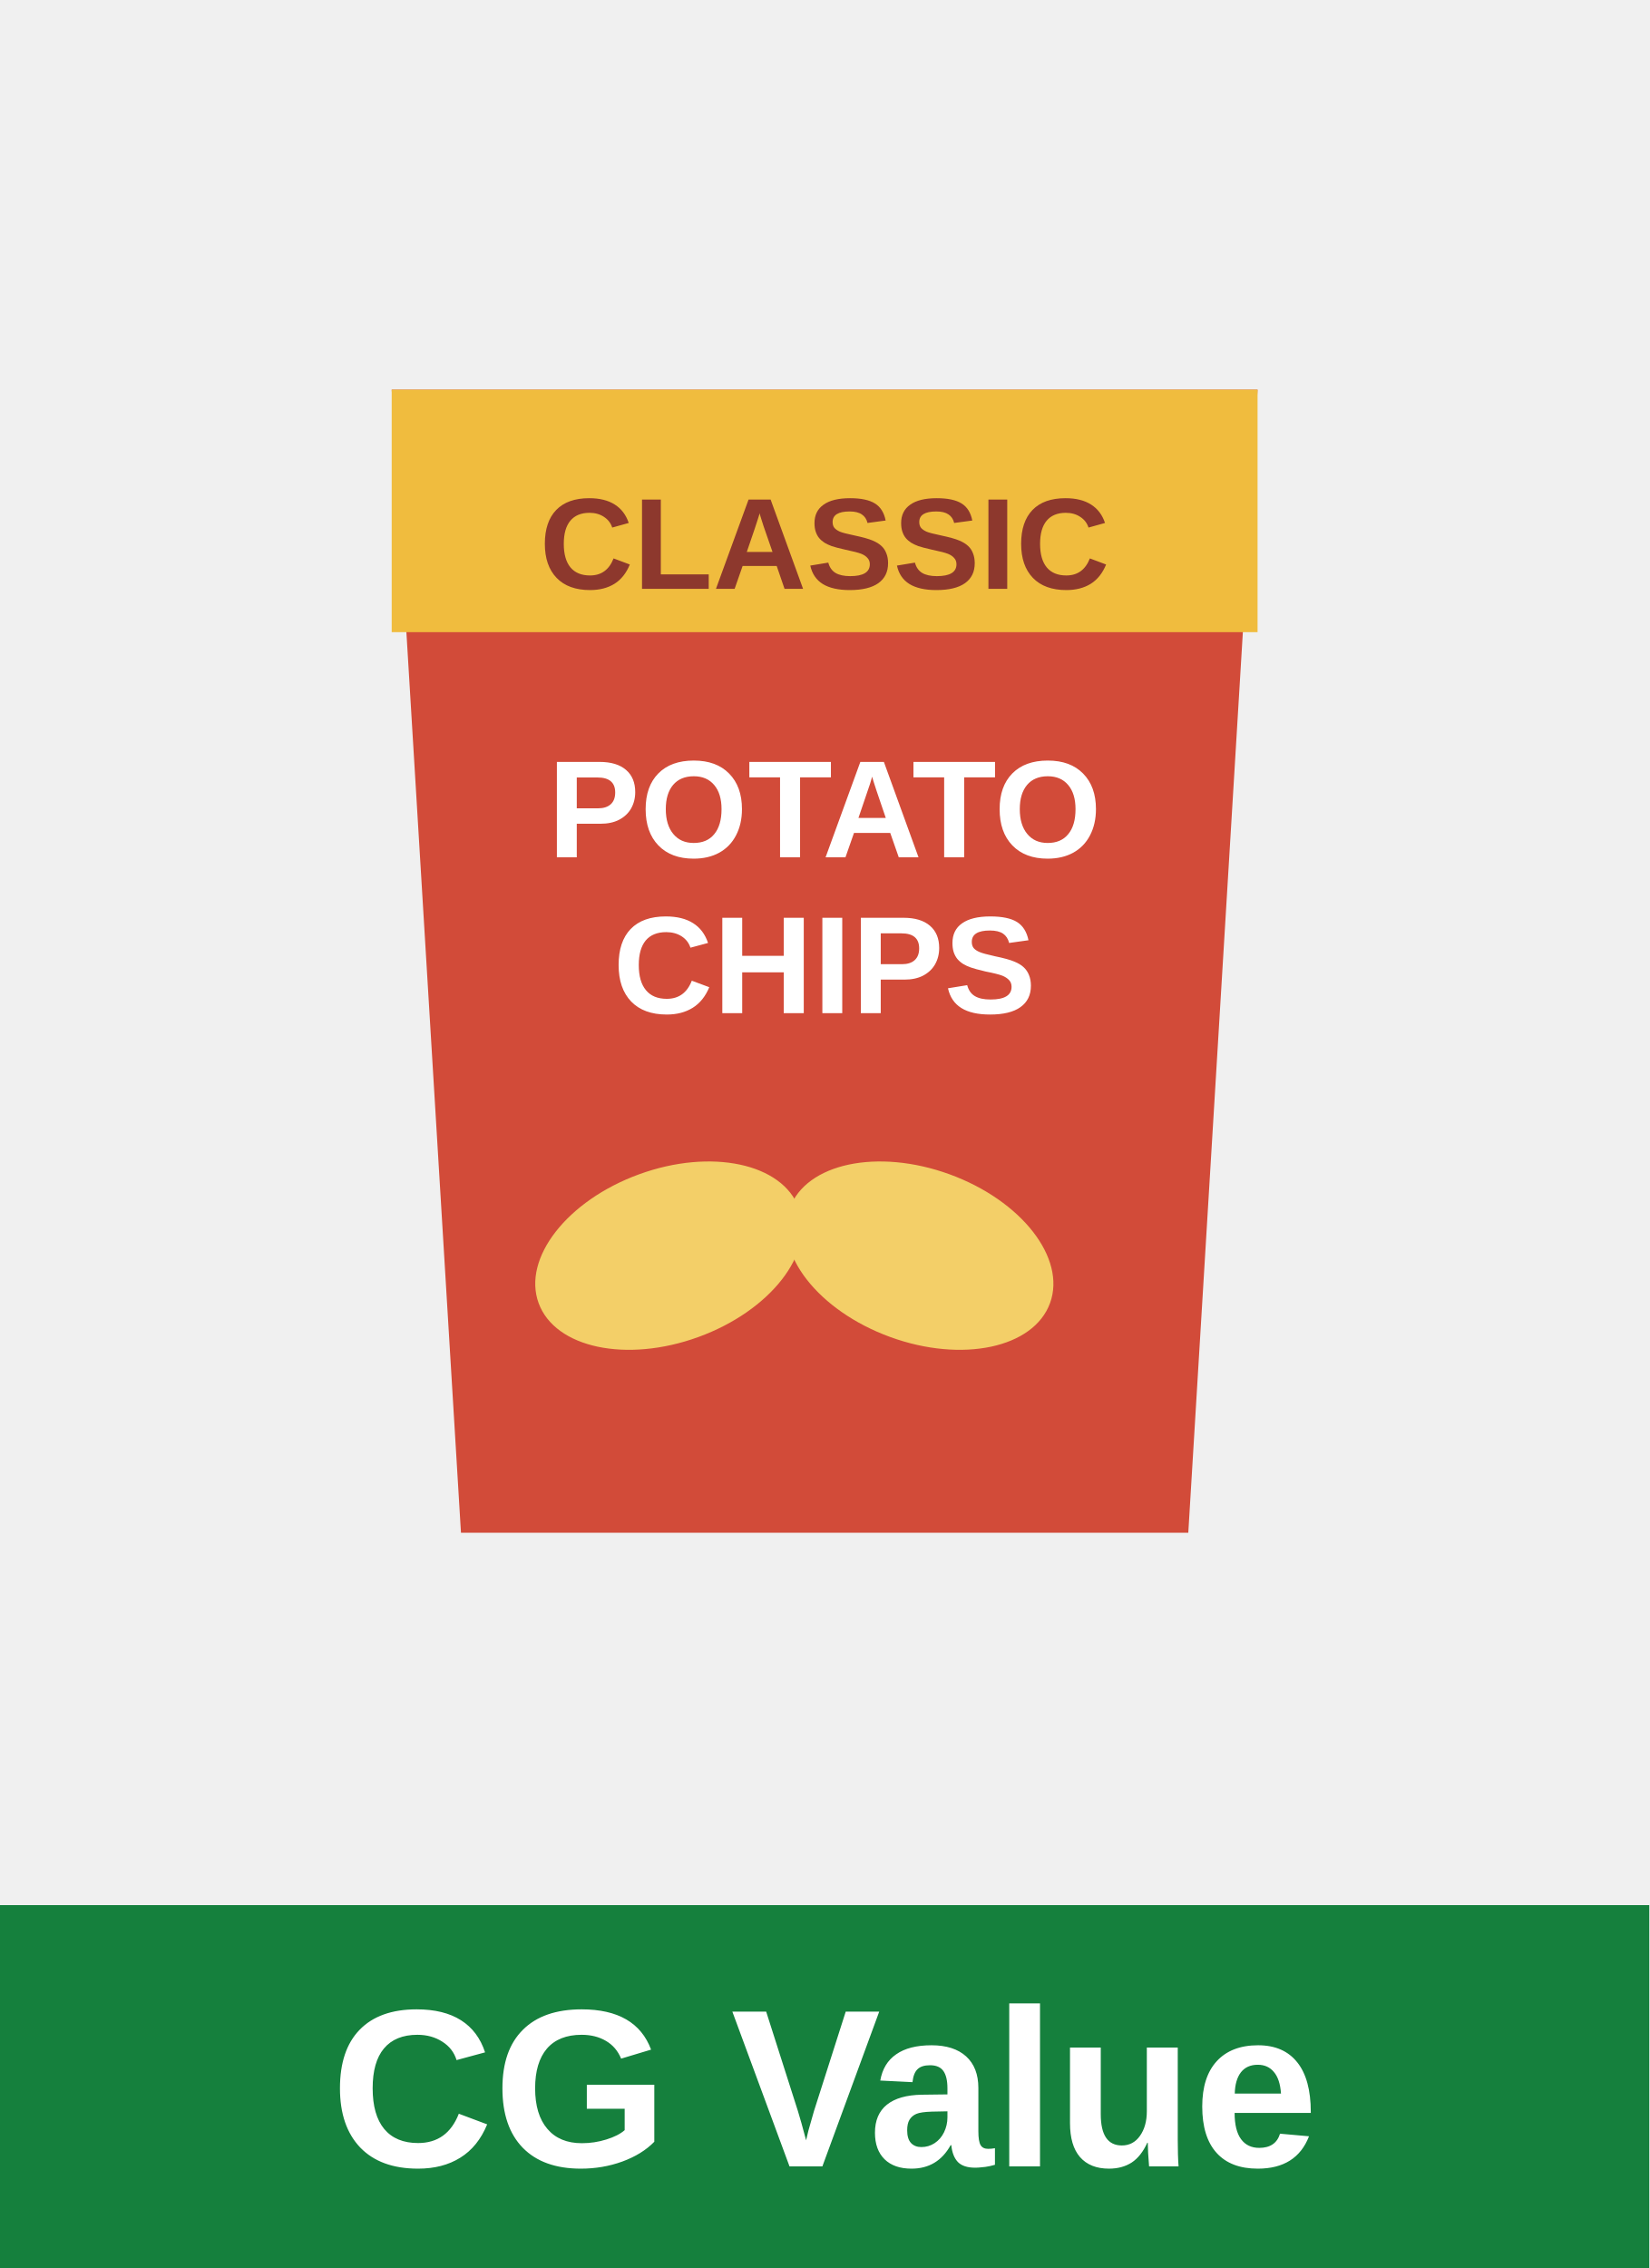
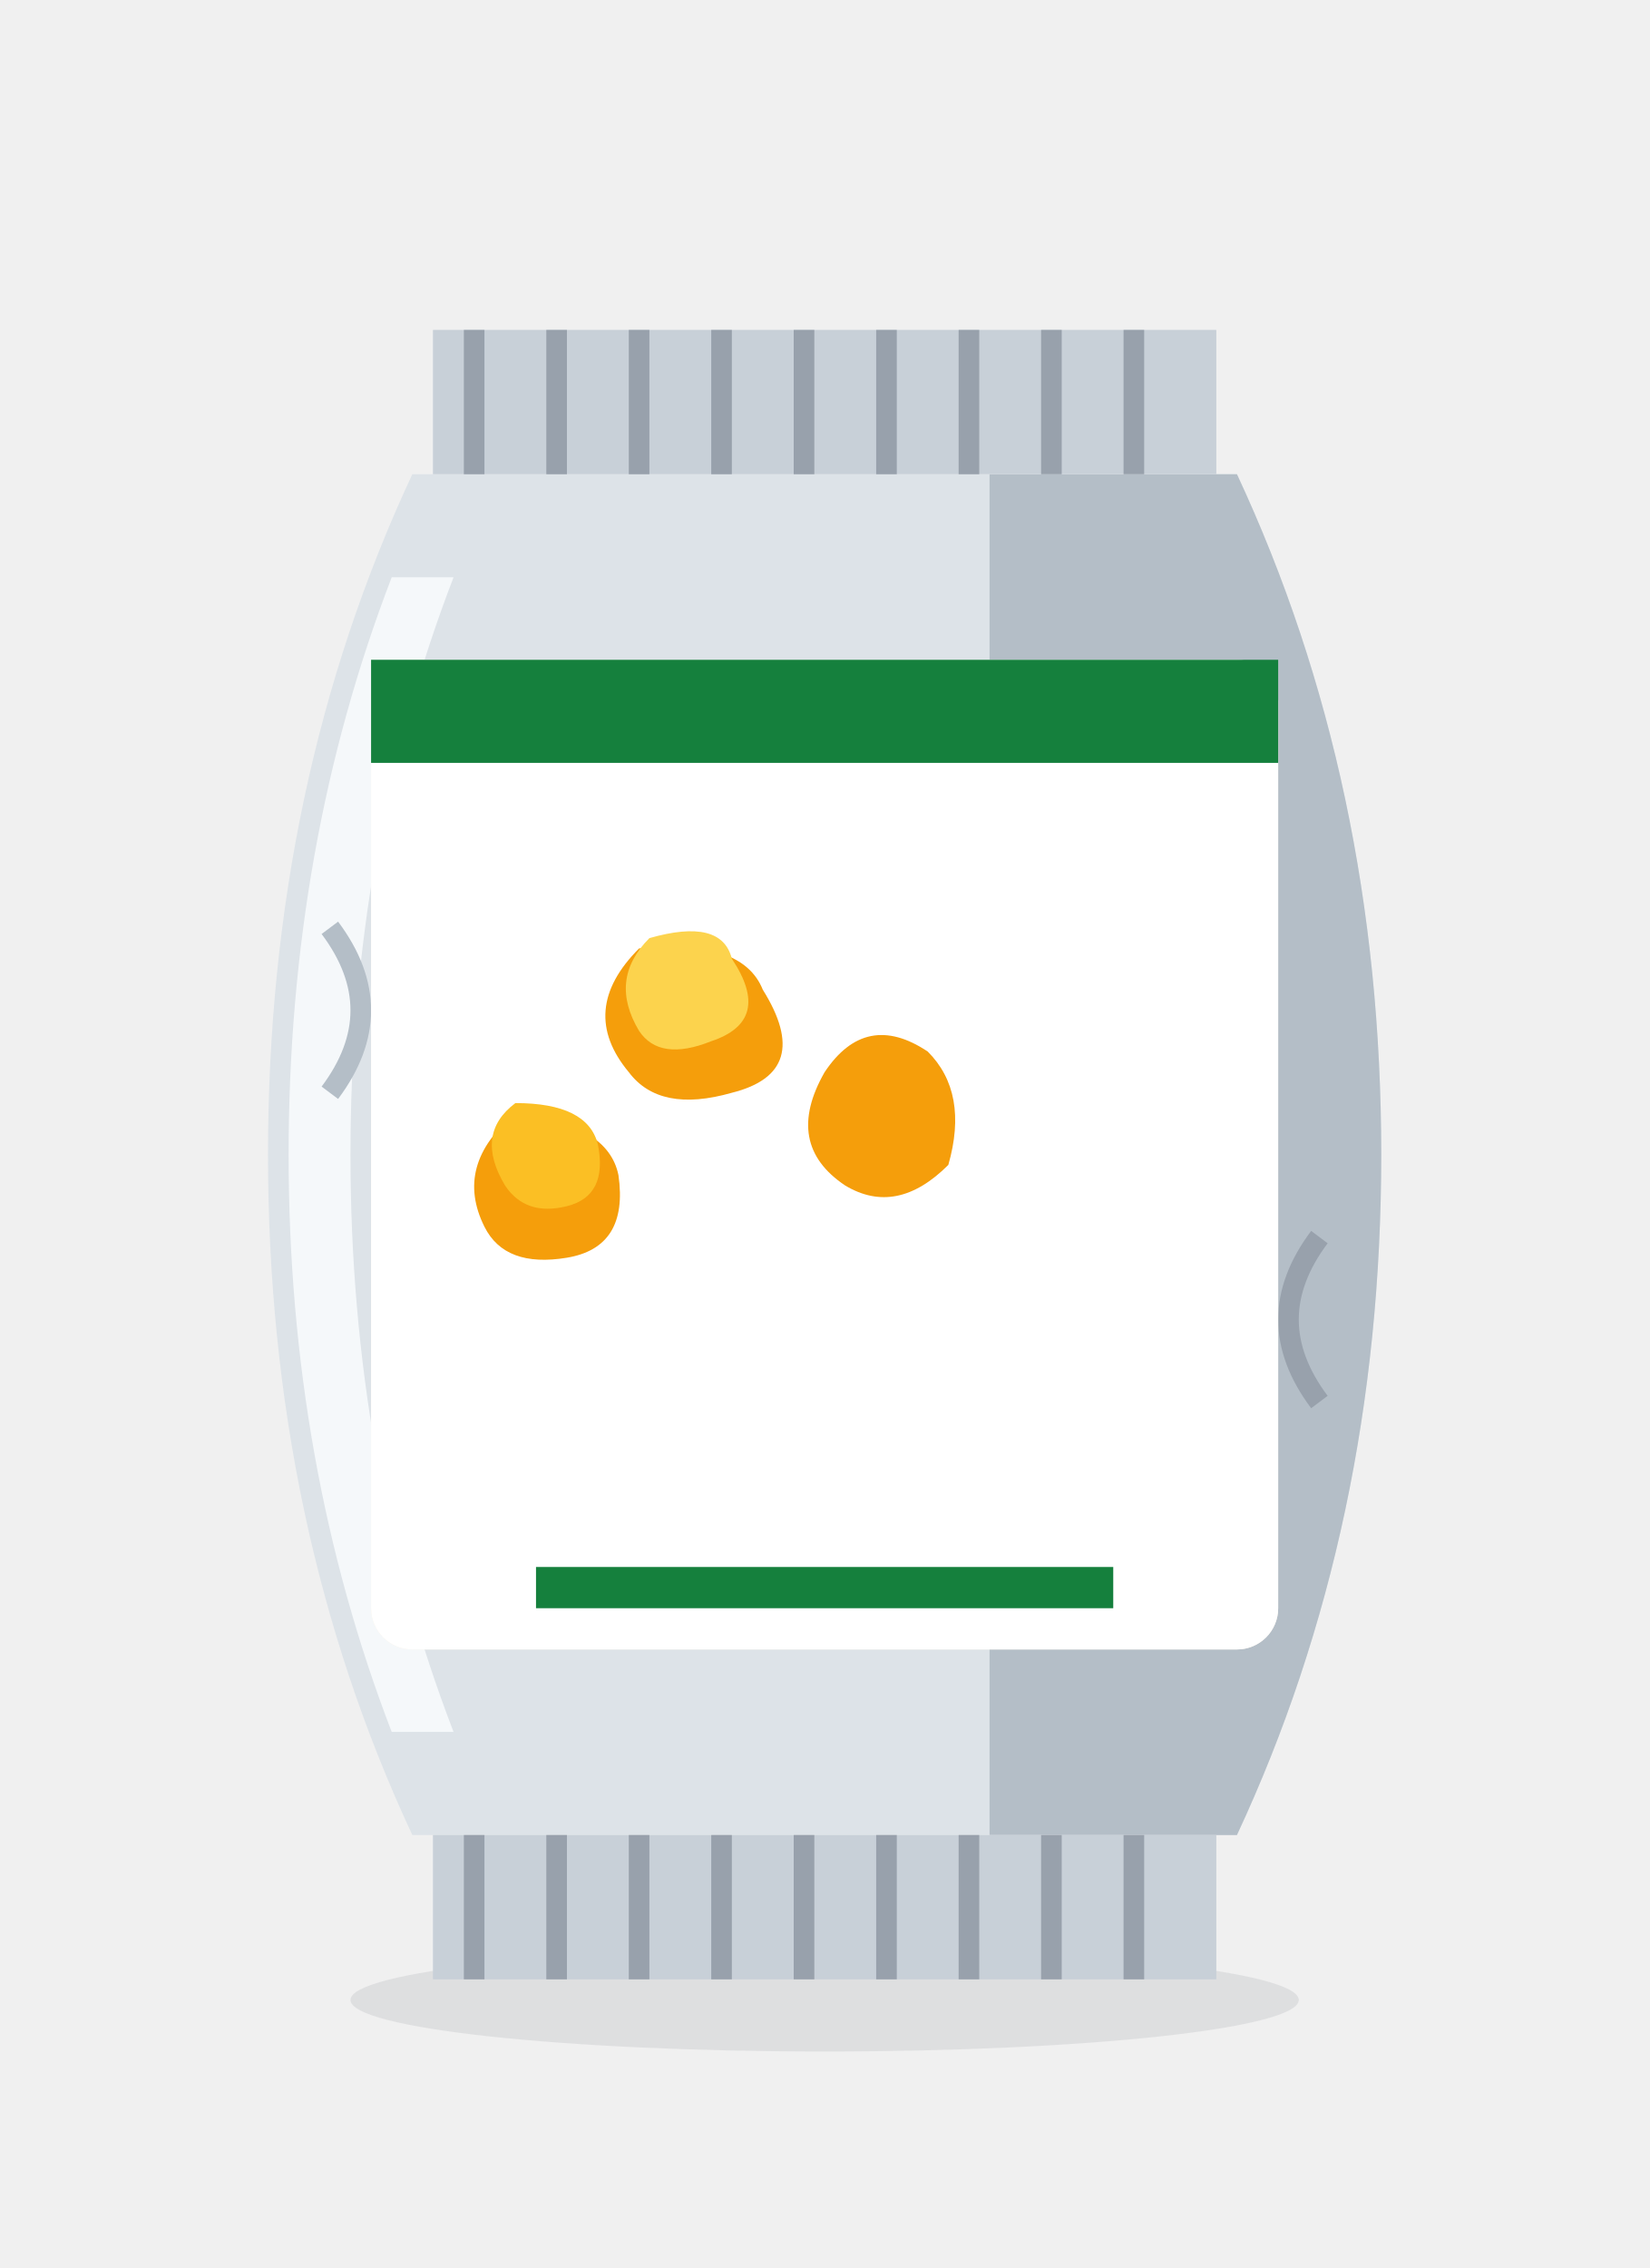
<svg xmlns="http://www.w3.org/2000/svg" viewBox="0 0 160 220">
-   <g transform="translate(80 0) scale(0.84) translate(-80 0)">
-     <path d="M30 45h100l-8 132H38z" fill="#d24b39" />
-     <path d="M30 45h100v28H30z" fill="#f0bc3e" />
-     <text x="80" y="68" text-anchor="middle" font-family="Arial" font-size="15" font-weight="700" fill="#8d382d">CLASSIC</text>
-     <text x="80" y="99" text-anchor="middle" font-family="Arial" font-size="16" font-weight="700" fill="#fff">POTATO</text>
-     <text x="80" y="117" text-anchor="middle" font-family="Arial" font-size="16" font-weight="700" fill="#fff">CHIPS</text>
-     <g fill="#f3cf68">
-       <ellipse cx="62" cy="145" rx="16" ry="10" transform="rotate(-20 62 145)" />
-       <ellipse cx="91" cy="145" rx="16" ry="10" transform="rotate(20 91 145)" />
-     </g>
+   <g id="item">
+     <ellipse cx="80" cy="194" rx="46" ry="5" fill="#0f172a" opacity="0.08" />
+     <path d="M40 46h80q14 30 14 66t-14 66H40q-14-30-14-66t14-66z" fill="#dde3e8" />
+     <path d="M96 46h24q14 30 14 66t-14 66H96z" fill="#b4bec7" />
+     <path d="M44 56q-10 26-10 56t10 56h-6q-10-26-10-56t10-56z" fill="#f5f8fa" />
+     <path d="M42 32h76v14H42z" fill="#c8d0d8" />
+     <path d="M42 178h76v14H42z" fill="#c8d0d8" />
+     <path d="M46 32v14M54 32v14M62 32v14M70 32v14M78 32v14M86 32v14M94 32v14M102 32v14M110 32v14" fill="none" stroke="#98a1ac" stroke-width="2" />
+     <path d="M46 178v14M54 178v14M62 178v14M70 178v14M78 178v14M86 178v14M94 178v14M102 178v14M110 178v14" fill="none" stroke="#98a1ac" stroke-width="2" />
+     <path d="M32 90q6 8 0 16" fill="none" stroke="#b4bec7" stroke-width="2" />
+     <path d="M128 120q-6 8 0 16" fill="none" stroke="#98a1ac" stroke-width="2" />
  </g>
-   <g>
-     <rect x="0" y="184.8" width="160" height="35.2" fill="#15803d" />
-     <text x="80" y="210.144" text-anchor="middle" font-family="Arial,Helvetica,sans-serif" font-weight="bold" font-size="21.824" fill="#ffffff">CG Value</text>
+   <g id="label">
+     <rect x="36" y="64" width="88" height="96" rx="4" fill="#f7efe2" />
+   </g>
+   <g id="brand-cg">
+     <rect x="36" y="64" width="88" height="96" rx="4" fill="#ffffff" />
+     <path d="M36 64h88v10H36z" fill="#15803d" />
+     <path d="M50 108q-6 5-3 11 2 4 8 3 6-1 5-8-1-5-10-6z" fill="#f59e0b" />
+     <path d="M50 107q-4 3-1 8 2 3 6 2 4-1 3-6-1-4-8-4z" fill="#fbbf24" />
+     <path d="M62 92q-6 6-1 12 3 4 10 2 8-2 3-10-2-5-12-4z" fill="#f59e0b" />
+     <path d="M63 91q-4 4-1 9 2 3 7 1 6-2 2-8-1-4-8-2z" fill="#fcd34d" />
+     <path d="M80 104q-4 7 2 11 5 3 10-2 2-7-2-11-6-4-10 2z" fill="#f59e0b" />
+     <path d="M52 152h56v4H52z" fill="#15803d" />
  </g>
</svg>
